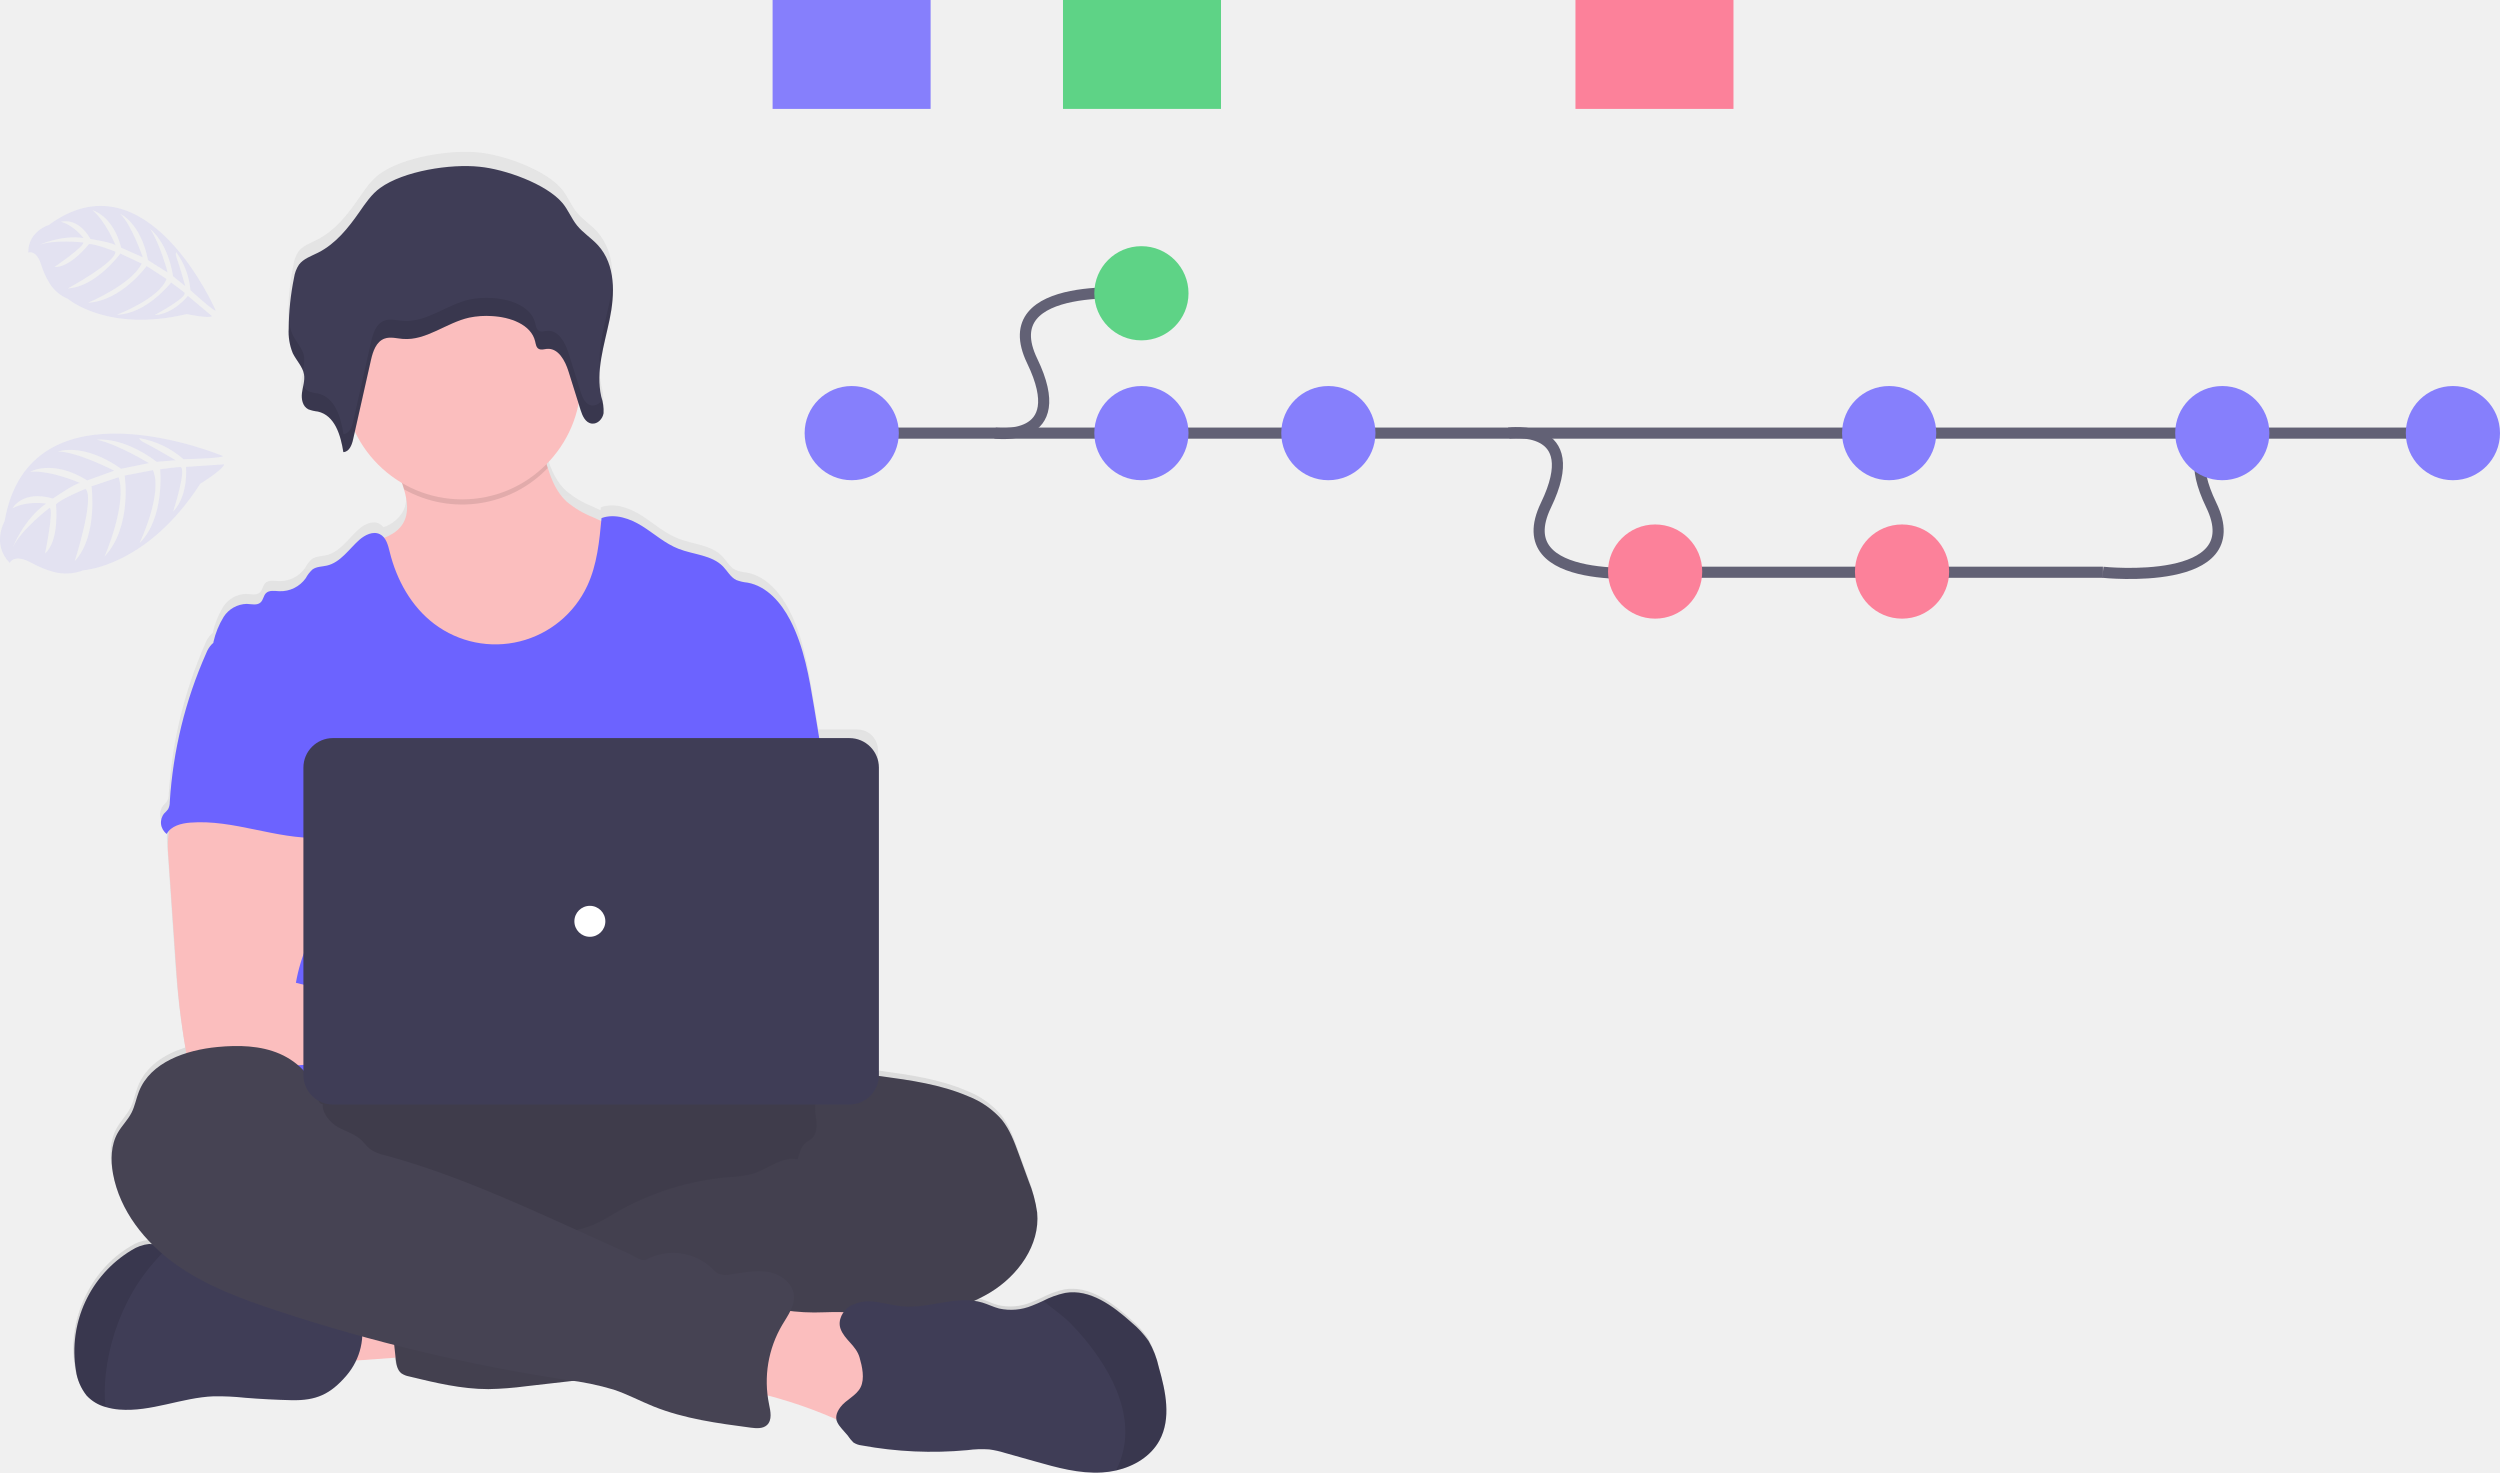
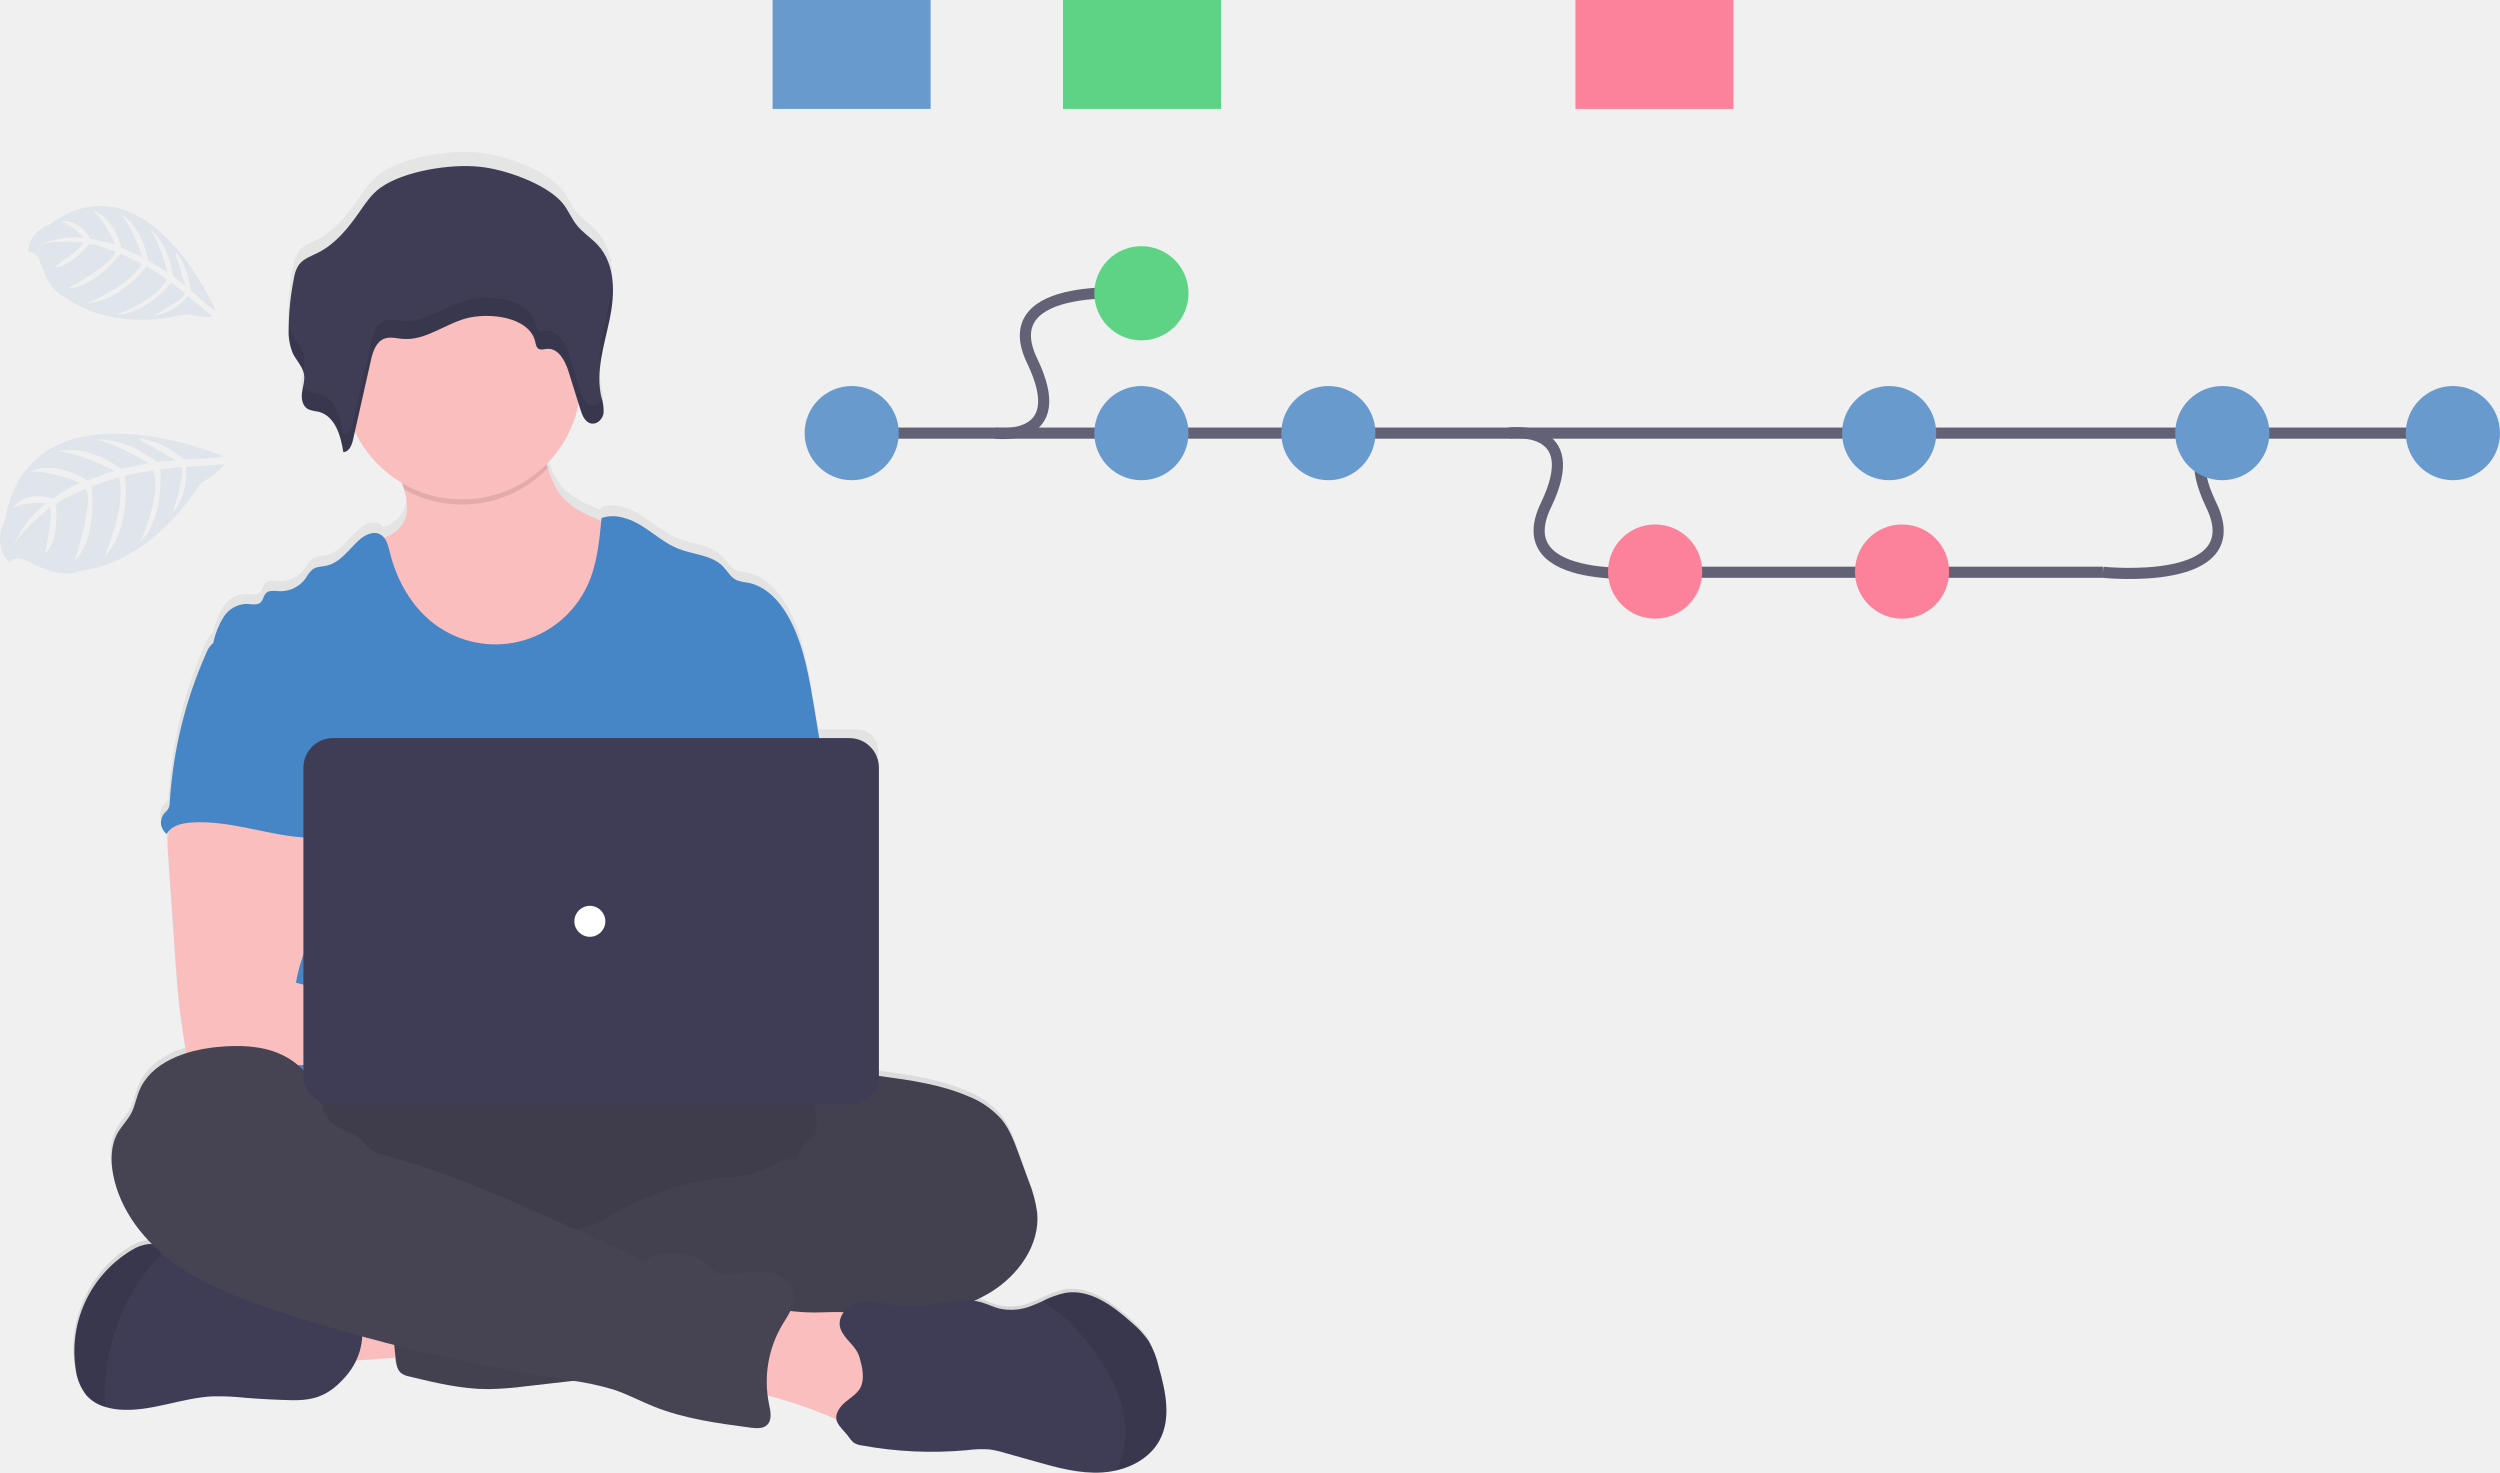
<svg xmlns="http://www.w3.org/2000/svg" viewBox="0 0 674.38 397.257">
  <defs>
-     <style>.a{fill:url(#a);}.b{fill:#fbbebe;}.c{fill:#464353;}.d,.i{opacity:0.1;}.e{fill:#6c63ff;}.f{opacity:0.05;}.g{fill:#3f3d56;}.h{fill:#fff;}.j{opacity:0.8;}.k{fill:none;stroke:#3f3d56;stroke-miterlimit:10;stroke-width:3px;}.l{fill:#3acc6c;}.m{fill:#ff6584;}</style>
+     <style>.a{fill:url(#a);}.b{fill:#fbbebe;}.c{fill:#464353;}.d,.i{opacity:0.1;}.e{fill:#4685C6;}.f{opacity:0.05;}.g{fill:#3f3d56;}.h{fill:#fff;}.j{opacity:0.8;}.k{fill:none;stroke:#3f3d56;stroke-miterlimit:10;stroke-width:3px;}.l{fill:#3acc6c;}.m{fill:#ff6584;}</style>
    <linearGradient id="a" x1="0.5" y1="1" x2="0.5" gradientUnits="objectBoundingBox">
      <stop offset="0" stop-color="gray" stop-opacity="0.251" />
      <stop offset="0.54" stop-color="gray" stop-opacity="0.122" />
      <stop offset="1" stop-color="gray" stop-opacity="0.102" />
    </linearGradient>
  </defs>
  <g transform="translate(-0.003 -85.389)">
    <path class="a" d="M401.908,612.036a26.42,26.42,0,0,0-2.785-7.261,25.429,25.429,0,0,0-4.56-4.991c-5.047-4.581-11.243-9.231-17.933-8.075a23.943,23.943,0,0,0-5.945,2.172c-.975.453-1.956.905-2.959,1.288a14.738,14.738,0,0,1-8.925.78c-1.532-.411-2.959-1.149-4.469-1.608a14.163,14.163,0,0,0-2.193-.473,37.35,37.35,0,0,0,4.24-2.235c7.5-4.595,13.491-12.9,12.656-21.783a35.963,35.963,0,0,0-2.325-8.667l-2.673-7.393c-1.156-3.2-2.353-6.467-4.462-9.127a23.093,23.093,0,0,0-9.14-6.474c-7.414-3.223-15.517-4.358-23.516-5.458l-.557-.077V446.241a5.569,5.569,0,0,0-5.569-5.569H310.281q-.7-4.26-1.392-8.507c-1.323-8.082-2.694-16.311-6.418-23.586-2.437-4.762-6.314-9.308-11.542-10.24a11.2,11.2,0,0,1-3-.7c-1.532-.752-2.367-2.423-3.543-3.655-3.035-3.181-7.971-3.23-12.036-4.873-3.592-1.427-6.53-4.114-9.8-6.182s-7.337-3.536-10.957-2.193a7.344,7.344,0,0,1-.077.787l-2.325-1.072a25.613,25.613,0,0,1-7.073-4.26c-2.583-2.437-3.961-5.667-5.033-9.1-.111-.355-.216-.7-.327-1.079a32.322,32.322,0,0,0,8.66-16.534l.564,1.831a12.157,12.157,0,0,0,.446,1.211,4.776,4.776,0,0,0,1.392,1.97,2.472,2.472,0,0,0,.585.341,2.437,2.437,0,0,0,.6.153,2.228,2.228,0,0,0,.863-.063,3.293,3.293,0,0,0,2.088-1.935,4.176,4.176,0,0,0,.244-.849,4.391,4.391,0,0,0,.049-.529v-.724a1.358,1.358,0,0,0-.035-.348v-.181a2.026,2.026,0,0,0-.07-.411c-.028-.132,0-.077,0-.111-.035-.174-.077-.355-.111-.529v-.132c0-.042-.063-.285-.1-.432s-.049-.188-.07-.285v-.042h0c-.07-.278-.132-.55-.195-.828a23.933,23.933,0,0,1-.383-7.351,78.715,78.715,0,0,1,1.991-10.686l.146-.634c.056-.244.111-.487.16-.738.111-.5.223-1,.327-1.511h0l.251-1.281.188-1.142V324.1a33,33,0,0,0,.244-7.818h0a16.452,16.452,0,0,0-3.919-9.83c-1.747-1.942-4.052-3.376-5.674-5.416-1.518-1.907-2.374-4.26-3.947-6.133-4.344-5.186-15.5-9.182-22.339-9.878-7.839-.794-20.5,1.211-26.823,5.841-2.339,1.706-3.94,4.177-5.569,6.516-2.993,4.351-6.391,8.695-11.187,11.138-1.81.919-3.885,1.615-5.089,3.216a8.7,8.7,0,0,0-1.358,3.606,71.5,71.5,0,0,0-1.434,13.77h0v1.74a12.691,12.691,0,0,0,1.086,5.033c.111.237.237.466.369.7l.084.146a27.692,27.692,0,0,1,2.228,3.794,5.026,5.026,0,0,1,.341,1.156,8.521,8.521,0,0,1-.195,3.049h0a2.678,2.678,0,0,1-.09.459l-.063.3a.587.587,0,0,1-.056.306c-.056.3-.1.6-.146.891h0a6.265,6.265,0,0,0,.153,2.409,3.168,3.168,0,0,0,1.545,2.088,4.526,4.526,0,0,0,1.253.39c.439.077.884.125,1.316.223a6.494,6.494,0,0,1,1.594.592,6.417,6.417,0,0,1,1.344.863,7.656,7.656,0,0,1,.578.585,9.745,9.745,0,0,1,.989,1.351q.223.369.418.752a17.176,17.176,0,0,1,1.19,3.147c.181.647.334,1.3.466,1.956.063.292.118.585.167.87s.1.578.139.863h0a2.028,2.028,0,0,0,.557-.111,3.762,3.762,0,0,0,1.914-2.715c.056-.195.1-.383.146-.571.16-.7.327-1.462.487-2.193a32.281,32.281,0,0,0,12.7,13.993c.195.578.383,1.149.55,1.733.912,3.154,1.351,6.453-.23,9.21a9.745,9.745,0,0,1-5.138,4,3.4,3.4,0,0,0-1.149-.975c-1.831-.919-4.031.195-5.569,1.566-2.785,2.52-5.054,6.133-8.716,6.961-1.323.306-2.785.244-3.885,1.051a9.05,9.05,0,0,0-1.8,2.367,8.3,8.3,0,0,1-7.122,3.55c-1.274-.063-2.785-.355-3.655.578-.647.7-.7,1.8-1.392,2.457-.933.919-2.464.473-3.766.418a7.525,7.525,0,0,0-6.2,3.55,23.2,23.2,0,0,0-2.785,6.961v.042a4.976,4.976,0,0,0-.508.425,7.344,7.344,0,0,0-1.538,2.492,118.95,118.95,0,0,0-9.816,40.5,4.177,4.177,0,0,1-.446,1.963,9.658,9.658,0,0,1-1.023,1.114,3.905,3.905,0,0,0,.647,5.569,4.384,4.384,0,0,1,.745-.989c-.077.32-.146.633-.195.919a24.706,24.706,0,0,0-.077,6.126q.989,14.508,2,28.995c.188,2.736.376,5.465.627,8.194q.731,7.922,2.088,15.782a6.8,6.8,0,0,0,.153.7c-5.674,1.8-10.721,5.061-12.844,10.5-.738,1.88-1.072,3.926-1.977,5.729-1,1.977-2.631,3.557-3.717,5.493-1.873,3.328-1.956,7.407-1.274,11.138,1.316,7.275,5.249,13.777,10.442,19.068h-.7a10.889,10.889,0,0,0-4.755,1.706c-10.985,6.418-17.265,20.188-14.974,32.761a14.055,14.055,0,0,0,2.882,6.822,10.8,10.8,0,0,0,5.068,3.1,17.608,17.608,0,0,0,3.738.7c8.563.7,16.854-3.272,25.437-3.606a68.219,68.219,0,0,1,8.514.4q6.2.515,12.426.654c6.746.16,10.54-1.636,14.842-6.676a18.171,18.171,0,0,0,2.624-4.135c3.662-.209,7.706-.529,10.63-.766l.042.4c.16,1.392.4,2.993,1.518,3.871a5.3,5.3,0,0,0,2.088.856c7.031,1.727,14.146,3.481,21.386,3.481a90.293,90.293,0,0,0,10.157-.78l12.719-1.469a63.357,63.357,0,0,1,10.93,2.381c3.676,1.246,7.108,3.1,10.7,4.567,8.354,3.383,17.334,4.595,26.231,5.778,1.518.2,3.258.341,4.379-.7,1.448-1.392.968-3.717.557-5.667-.167-.8-.292-1.6-.39-2.409a122,122,0,0,1,17.571,6.1l1,.439c.292,1.518,1.692,2.729,3.035,4.365a11.135,11.135,0,0,0,1.538,1.907,5.132,5.132,0,0,0,2.207.794,102.9,102.9,0,0,0,28.493,1.288,29.146,29.146,0,0,1,5.876-.2,25.464,25.464,0,0,1,4.246.954l8.054,2.311c5.938,1.7,12.016,3.418,18.177,3.035a23.256,23.256,0,0,0,3.71-.536c4.873-1.128,9.412-3.85,11.751-8.229C405.215,625.9,403.69,618.58,401.908,612.036Z" transform="translate(-89.524 -158.501)" />
    <path class="b" d="M205.03,745.4c-1.469-3.342-2.861-7.184-1.392-10.526a8.945,8.945,0,0,1,4.629-4.351,22.276,22.276,0,0,1,6.265-1.545A87.438,87.438,0,0,1,234.9,728.7c.494,3.912-.55,7.88-1.448,11.661-.814,3.481-1.281,4-4.873,4.177C226.255,744.66,205.58,746.63,205.03,745.4Z" transform="translate(-117.996 -293.221)" />
    <ellipse class="c" cx="99.55" cy="27.846" rx="99.55" ry="27.846" transform="translate(49.476 373.944)" />
    <ellipse class="d" cx="99.55" cy="27.846" rx="99.55" ry="27.846" transform="translate(49.476 373.944)" />
    <path class="b" d="M291.085,444.6a30.972,30.972,0,0,1-15.97,14.508,40.084,40.084,0,0,1-12.677,2.409,36.111,36.111,0,0,1-13.993-1.706c-5.959-2.158-10.909-6.572-14.619-11.716s-6.265-11.02-8.486-16.944c-1.17-3.084-2.283-6.37-1.733-9.628,3.585-.814,7.511-2.012,9.363-5.193,1.58-2.729,1.142-6,.23-9.12-.258-.884-.557-1.761-.856-2.6-.7-2.019-3.1-5.855-1.392-7.581,1.065-1.093,5.527-1.65,7.066-2.36,4.741-2.186,9.113-5.346,14.32-6.384,4.5-.9,9.154-.056,13.651.877a4.49,4.49,0,0,1,1.685.606,4.052,4.052,0,0,1,1.253,1.88c1.281,3.119,2.033,6.565,3.063,9.816,1.072,3.4,2.45,6.6,5.033,9.015a25.694,25.694,0,0,0,7.08,4.219l6.168,2.826a8.11,8.11,0,0,1,2.917,1.887,7.386,7.386,0,0,1,1.392,3.787,35.378,35.378,0,0,1-3.495,21.407Z" transform="translate(-124.21 -189.811)" />
    <path class="d" d="M274.971,401.461a32.023,32.023,0,0,1-38.755,5.75c-.258-.884-.557-1.761-.856-2.6-.7-2.019-3.1-5.855-1.392-7.581,1.065-1.093,5.527-1.65,7.066-2.36,4.741-2.186,9.113-5.346,14.32-6.384,4.5-.9,9.154-.056,13.652.877a4.49,4.49,0,0,1,1.685.606,4.052,4.052,0,0,1,1.253,1.88C273.189,394.764,273.941,398.21,274.971,401.461Z" transform="translate(-127.22 -189.811)" />
    <circle class="b" cx="32.023" cy="32.023" r="32.023" transform="translate(92.638 156.049)" />
    <path class="e" d="M328.237,493.4l-2.631-15.942c-1.33-8-2.7-16.151-6.419-23.356-2.443-4.72-6.321-9.217-11.549-10.15a11.174,11.174,0,0,1-3.007-.7c-1.532-.738-2.367-2.395-3.543-3.62-3.035-3.147-7.978-3.2-12.043-4.8-3.592-1.392-6.53-4.072-9.8-6.119s-7.344-3.481-10.964-2.172c-.585,6.231-1.2,12.6-3.85,18.274A27.345,27.345,0,0,1,223.174,455.1c-6.2-4.671-10.178-11.876-12.029-19.416-.453-1.838-.968-3.947-2.659-4.79-1.831-.919-4.031.195-5.569,1.545-2.785,2.5-5.061,6.077-8.723,6.92-1.323.306-2.785.244-3.885,1.044a8.841,8.841,0,0,0-1.81,2.346,8.354,8.354,0,0,1-7.122,3.523c-1.274-.063-2.785-.355-3.655.571-.647.7-.7,1.782-1.392,2.43-.94.912-2.464.466-3.773.418a7.612,7.612,0,0,0-6.2,3.481,22.453,22.453,0,0,0-2.785,6.864c7.609,16.944,14.57,33.91,22.179,50.854a4.337,4.337,0,0,1,.55,2.088,5.089,5.089,0,0,1-.947,2.089c-3.731,5.994-3.613,13.533-3.2,20.578s.912,14.487-2.235,20.8c-.856,1.733-1.97,3.321-2.785,5.054-1.907,3.926-2.6,16.485-1.483,20.7H333.034c-3-8.249-1.859-24.8-1.232-33.561.439-6.126-.7-12.245-1.183-18.371C329.553,517.76,330.305,505.891,328.237,493.4Z" transform="translate(-106.011 -201.402)" />
    <path class="b" d="M146.149,544.865a24.644,24.644,0,0,0-.084,6.077l2,28.73c.188,2.708.376,5.409.627,8.11.48,5.242,1.2,10.442,2.088,15.636a2.785,2.785,0,0,0,2.854,2.708c8.806,1.866,17.9,1.789,26.892,1.281,13.714-.766,27.407-2.513,41.143-2.214,3.536.077,7.658,0,9.8-2.785s.9-7.289-1.9-9.537-6.6-2.785-10.192-2.785c-4.755-.049-9.509.627-14.25.348a70.6,70.6,0,0,1-12.823-2.36l-11.835-2.945a45.621,45.621,0,0,1,3.112-10.366c2.325-6.036,4.5-12.273,4.539-18.74s-2.395-13.269-7.692-16.972c-4.358-3.042-9.969-3.606-15.281-3.481-3.864.111-10.54-.815-14.069.7C148.286,537.493,146.671,542.129,146.149,544.865Z" transform="translate(-100.647 -234.626)" />
    <path class="c" d="M356.9,643.11c2.318-.884,4.873-.564,7.358-.23,8,1.093,16.116,2.214,23.53,5.409a23.1,23.1,0,0,1,9.147,6.412c2.088,2.638,3.307,5.869,4.462,9.05l2.673,7.324a35.255,35.255,0,0,1,2.332,8.584c.835,8.765-5.158,17.028-12.7,21.581s-16.415,6.175-25.061,7.873-17.327,3.578-25.939,5.569a104.427,104.427,0,0,1-12.2,2.4c-9.217,1.044-18.852-.494-27.609,2.555-3.481,1.218-6.9,3.028-10.512,3.871a65.389,65.389,0,0,1-7.268,1.107l-16.575,1.894a90.416,90.416,0,0,1-10.164.78c-7.24,0-14.362-1.713-21.393-3.425a5.41,5.41,0,0,1-2.088-.842c-1.114-.877-1.357-2.43-1.518-3.836q-1.065-9.335-1.866-18.692c-.167-2.026-.292-4.219.815-5.924,1.392-2.088,4.107-2.743,6.586-3.147a171.867,171.867,0,0,1,31.8-2.207c4.045-4.045,10.714-4.066,16.011-6.265a47.62,47.62,0,0,0,5.646-3.07,73.791,73.791,0,0,1,31-9.795,28.856,28.856,0,0,0,6.342-.9c4.1-1.274,7.839-4.741,12.05-3.892.522-1.441.884-3.369,2.088-4.358.6-.508,1.337-.849,1.887-1.392,1.163-1.177,1.267-3.028,1.093-4.671s-.564-3.328-.139-4.929a6.815,6.815,0,0,1,.773-1.719C349.552,644.614,352.705,642.762,356.9,643.11Z" transform="translate(-126.622 -267.182)" />
    <path class="f" d="M356.9,643.11c2.318-.884,4.873-.564,7.358-.23,8,1.093,16.116,2.214,23.53,5.409a23.1,23.1,0,0,1,9.147,6.412c2.088,2.638,3.307,5.869,4.462,9.05l2.673,7.324a35.255,35.255,0,0,1,2.332,8.584c.835,8.765-5.158,17.028-12.7,21.581s-16.415,6.175-25.061,7.873-17.327,3.578-25.939,5.569a104.427,104.427,0,0,1-12.2,2.4c-9.217,1.044-18.852-.494-27.609,2.555-3.481,1.218-6.9,3.028-10.512,3.871a65.389,65.389,0,0,1-7.268,1.107l-16.575,1.894a90.416,90.416,0,0,1-10.164.78c-7.24,0-14.362-1.713-21.393-3.425a5.41,5.41,0,0,1-2.088-.842c-1.114-.877-1.357-2.43-1.518-3.836q-1.065-9.335-1.866-18.692c-.167-2.026-.292-4.219.815-5.924,1.392-2.088,4.107-2.743,6.586-3.147a171.867,171.867,0,0,1,31.8-2.207c4.045-4.045,10.714-4.066,16.011-6.265a47.62,47.62,0,0,0,5.646-3.07,73.791,73.791,0,0,1,31-9.795,28.856,28.856,0,0,0,6.342-.9c4.1-1.274,7.839-4.741,12.05-3.892.522-1.441.884-3.369,2.088-4.358.6-.508,1.337-.849,1.887-1.392,1.163-1.177,1.267-3.028,1.093-4.671s-.564-3.328-.139-4.929a6.815,6.815,0,0,1,.773-1.719C349.552,644.614,352.705,642.762,356.9,643.11Z" transform="translate(-126.622 -267.182)" />
    <path class="g" d="M183.065,743.565c-4.309,4.991-8.1,6.773-14.849,6.613q-6.224-.146-12.433-.647a69.767,69.767,0,0,0-8.521-.4c-8.59.334-16.882,4.267-25.451,3.578a18.042,18.042,0,0,1-3.738-.7A10.881,10.881,0,0,1,113,748.939a13.866,13.866,0,0,1-2.882-6.76A31.845,31.845,0,0,1,125.1,709.732a10.986,10.986,0,0,1,4.762-1.692,11.285,11.285,0,0,1,4.817,1.058l.1.042a36.43,36.43,0,0,1,11.932,7.964,6.725,6.725,0,0,0,1.824,1.469,6.266,6.266,0,0,0,2.151.4l9.147.578a21.675,21.675,0,0,1,4.595.633,36.525,36.525,0,0,1,4.831,2.089c4.922,2.2,10.38,2.785,15.7,3.634a2.347,2.347,0,0,1,1.392.557,2.179,2.179,0,0,1,.432.9,17.759,17.759,0,0,1-3.717,16.193Z" transform="translate(-89.627 -287.085)" />
    <path class="d" d="M134.78,709.15a54.924,54.924,0,0,0-9.154,11.445,57.279,57.279,0,0,0-7.477,22.653,42.048,42.048,0,0,0-.077,8.778A10.88,10.88,0,0,1,113,748.949a13.866,13.866,0,0,1-2.882-6.76A31.845,31.845,0,0,1,125.1,709.742a10.984,10.984,0,0,1,4.762-1.692,11.286,11.286,0,0,1,4.817,1.058Z" transform="translate(-89.627 -287.088)" />
    <path class="b" d="M390.912,733.939c5.117-.139,10.86-.4,14.619,3.049,3.585,3.258,4.059,8.632,4.3,13.471l.272,5.618a11.222,11.222,0,0,1-.536,5.068c-1.225,2.785-4.588,4.128-7.658,3.968s-5.889-1.5-8.695-2.715a122.315,122.315,0,0,0-23.669-7.456q.4-5.827,1.323-11.6c.425-2.666.494-7.129,2.276-9.342,1.887-2.339,4.344-1.072,6.906-.64a55.437,55.437,0,0,0,10.867.578Z" transform="translate(-168.595 -294.557)" />
    <path class="c" d="M181.125,646.707c0,.7-1.093,0-1.19-.745-.766-5.632-5.235-10.275-10.442-12.531s-11.138-2.374-16.777-1.838c-8.528.808-18.1,4.072-21.219,12.043-.738,1.866-1.072,3.885-1.977,5.674-1,1.963-2.638,3.529-3.724,5.437-1.873,3.3-1.949,7.344-1.274,11.076,1.817,9.955,8.625,18.469,16.875,24.365s17.891,9.419,27.5,12.593A476.993,476.993,0,0,0,246.869,721.4a74.926,74.926,0,0,1,12.726,2.625c3.676,1.232,7.115,3.077,10.707,4.525,8.354,3.355,17.341,4.553,26.245,5.729,1.518.195,3.258.334,4.379-.7,1.448-1.344.968-3.683.557-5.611a30.178,30.178,0,0,1,3.557-21.414c1.49-2.506,3.425-5.075,3.147-7.978-.334-3.383-3.7-5.778-7.059-6.321s-6.767.258-10.136.7a5.43,5.43,0,0,1-3.446-.341,6.886,6.886,0,0,1-1.351-1.2,15.267,15.267,0,0,0-17.78-2.485c-1.246.7-3.133-.856-4.428-1.441l-14.64-6.627c-16.819-7.609-33.722-15.253-51.515-20.07a10.82,10.82,0,0,1-3.968-1.65c-.884-.7-1.518-1.643-2.332-2.416-1.775-1.678-4.247-2.346-6.377-3.536S180.637,649.1,181.125,646.707Z" transform="translate(-94.028 -263.776)" />
    <path class="g" d="M492.142,766.686c-2.339,4.337-6.878,7.038-11.751,8.152a23.322,23.322,0,0,1-3.717.529c-6.161.383-12.245-1.323-18.183-3.007l-8.061-2.269a25.45,25.45,0,0,0-4.247-.947,29.141,29.141,0,0,0-5.876.2,104.138,104.138,0,0,1-28.542-1.281,5.032,5.032,0,0,1-2.207-.787,10.963,10.963,0,0,1-1.539-1.887c-2.193-2.638-4.553-4.177-1.956-7.658,1.5-2.019,4.274-3.028,5.437-5.346s.418-5.611-.272-8.006c-.94-3.307-4.031-4.734-5.138-7.769-.828-2.29.564-4.95,2.659-6.2a11.047,11.047,0,0,1,7.1-1.023c2.416.32,4.783,1,7.212,1.19,7.143.571,14.445-3.112,21.3-1.037,1.511.459,2.938,1.19,4.469,1.594a14.863,14.863,0,0,0,8.932-.773c1-.376,1.984-.828,2.959-1.274a23.829,23.829,0,0,1,5.952-2.151c6.69-1.149,12.893,3.481,17.94,8a25.367,25.367,0,0,1,4.56,4.943,24.813,24.813,0,0,1,2.785,7.191C493.806,753.515,495.33,760.768,492.142,766.686Z" transform="translate(-179.347 -292.775)" />
    <path class="d" d="M516.509,766.667c-2.339,4.337-6.878,7.038-11.751,8.152a22.757,22.757,0,0,0,2.471-11.946c-.418-6.62-3.328-12.858-7.038-18.358a65.023,65.023,0,0,0-7.755-9.447c-2.214-2.228-4.936-4-7.317-6.036a23.821,23.821,0,0,1,5.952-2.151c6.69-1.149,12.893,3.481,17.94,8a25.363,25.363,0,0,1,4.56,4.943,24.811,24.811,0,0,1,2.785,7.191C518.173,753.5,519.7,760.75,516.509,766.667Z" transform="translate(-203.714 -292.757)" />
    <path class="e" d="M157,473.672a7.206,7.206,0,0,0-1.545,2.471,116.857,116.857,0,0,0-9.816,40.112,4.01,4.01,0,0,1-.453,1.942,8.5,8.5,0,0,1-1.023,1.107,3.843,3.843,0,0,0,.654,5.569c1.149-2.165,3.9-2.868,6.342-3.056,11.7-.926,23.133,4.518,34.87,4.107-.828-2.861-2.019-5.611-2.694-8.507-2.986-12.858,4.462-26.857-.1-39.242-.912-2.478-2.437-4.915-4.838-6a12.887,12.887,0,0,0-3.1-.821c-2.966-.536-8.869-2.826-11.737-1.907-1.058.341-1.476,1.337-2.353,1.935C159.877,472.238,158.109,472.551,157,473.672Z" transform="translate(-99.84 -214.523)" />
    <rect class="g" width="155.242" height="98.853" rx="7.97" transform="translate(81.847 284.488)" />
    <circle class="h" cx="4.177" cy="4.177" r="4.177" transform="translate(154.943 329.738)" />
    <path class="g" d="M217.421,296.269c-2.339,1.692-3.94,4.121-5.569,6.453-3,4.309-6.4,8.611-11.194,11.013-1.817.912-3.891,1.6-5.1,3.188a8.59,8.59,0,0,0-1.358,3.571,70.766,70.766,0,0,0-1.434,13.645,15.165,15.165,0,0,0,1.107,6.711c.954,1.949,2.673,3.6,3.028,5.722.271,1.657-.341,3.307-.557,4.971s.16,3.634,1.7,4.427a10.3,10.3,0,0,0,2.576.606c4.629,1.03,6.182,6.46,6.885,10.95,1.573-.091,2.283-1.894,2.611-3.362l4.824-21.448c.522-2.325,1.392-5.019,3.71-5.834,1.552-.536,3.251-.035,4.873.1,6.37.522,11.758-4.4,17.989-5.757a22.972,22.972,0,0,1,6.063-.4c4.915.244,10.63,2.262,11.674,6.85.174.745.278,1.636.975,2s1.427.056,2.158,0c3.119-.313,4.957,3.2,5.855,6.063l3.272,10.442c.487,1.58,1.309,3.439,3.021,3.641,1.58.195,2.924-1.3,3.161-2.785a12.2,12.2,0,0,0-.62-4.511c-1.538-6.857.815-13.874,2.249-20.745s1.692-14.765-3.119-20.056c-1.747-1.914-4.045-3.342-5.674-5.36-1.518-1.894-2.374-4.219-3.947-6.077-4.351-5.131-15.51-9.092-22.353-9.746C236.412,289.7,223.742,291.681,217.421,296.269Z" transform="translate(-114.884 -160.172)" />
    <g class="i" transform="translate(77.893 161.263)">
      <path d="M276.111,370.47c-1.713-.209-2.534-2.088-3.021-3.641q-1.636-5.228-3.272-10.442c-.9-2.875-2.736-6.384-5.855-6.063-.731.077-1.518.362-2.158,0s-.8-1.26-.975-2c-1.044-4.595-6.76-6.606-11.674-6.85a23.275,23.275,0,0,0-6.063.4c-6.231,1.392-11.619,6.265-17.989,5.757-1.643-.132-3.342-.634-4.873-.1-2.346.808-3.188,3.481-3.71,5.834L211.7,374.8c-.327,1.476-1.037,3.279-2.611,3.362-.7-4.483-2.256-9.913-6.885-10.944a10.943,10.943,0,0,1-2.576-.606,3.021,3.021,0,0,1-1.344-1.5c-.125.647-.271,1.295-.355,1.942-.209,1.657.16,3.634,1.7,4.428a10.3,10.3,0,0,0,2.576.606c4.629,1.03,6.182,6.46,6.885,10.95,1.573-.09,2.283-1.894,2.611-3.362l4.824-21.448c.522-2.325,1.392-5.019,3.71-5.834,1.552-.536,3.251-.035,4.873.1,6.37.522,11.758-4.4,17.989-5.757a22.972,22.972,0,0,1,6.063-.4c4.915.244,10.63,2.262,11.674,6.85.174.745.278,1.636.975,2s1.427.056,2.158,0c3.119-.313,4.957,3.2,5.855,6.063q1.629,5.228,3.272,10.442c.487,1.58,1.309,3.439,3.021,3.641,1.58.195,2.924-1.3,3.161-2.785a9.454,9.454,0,0,0-.418-3.7,2.875,2.875,0,0,1-2.743,1.608Z" transform="translate(-194.328 -336.95)" />
      <path d="M196.915,359.789c-.355-2.123-2.088-3.773-3.028-5.722a11.451,11.451,0,0,1-1.03-4.177c0,.78-.07,1.559-.077,2.346a15.165,15.165,0,0,0,1.107,6.711c.773,1.58,2.047,2.973,2.687,4.581a10.484,10.484,0,0,0,.341-3.738Z" transform="translate(-192.78 -339.524)" />
      <path d="M315.941,340.451c-1.267,6.07-3.244,12.252-2.631,18.337.4-4.49,1.706-9.008,2.631-13.464A35.5,35.5,0,0,0,316.749,335a42.565,42.565,0,0,1-.808,5.451Z" transform="translate(-229.368 -335)" />
    </g>
    <g class="j" transform="translate(208.414 85.389)">
      <line class="k" x2="435.136" transform="translate(21.344 116.835)" />
      <path class="k" d="M466.46,377.307s20.808,2.889,10.032-19.437,29.238-18.1,29.238-18.1" transform="translate(-406.459 -260.479)" />
      <path class="k" d="M665.53,393.777s20.808-2.882,10.031,19.443,29.238,18.1,29.238,18.1" transform="translate(-466.946 -276.949)" />
      <path class="k" d="M935.02,393.777s-20.815-2.882-10.031,19.443-29.238,18.1-29.238,18.1" transform="translate(-536.898 -276.949)" />
      <line class="k" x1="114.816" transform="translate(244.036 154.364)" />
      <circle class="e" cx="12.705" cy="12.705" r="12.705" transform="translate(8.639 104.13)" />
      <circle class="l" cx="12.705" cy="12.705" r="12.705" transform="translate(86.782 66.406)" />
      <circle class="e" cx="12.705" cy="12.705" r="12.705" transform="translate(86.782 104.13)" />
      <circle class="e" cx="12.705" cy="12.705" r="12.705" transform="translate(137.211 104.13)" />
      <circle class="m" cx="12.705" cy="12.705" r="12.705" transform="translate(225.358 141.472)" />
      <circle class="m" cx="12.705" cy="12.705" r="12.705" transform="translate(291.966 141.472)" />
      <circle class="e" cx="12.705" cy="12.705" r="12.705" transform="translate(288.492 104.13)" />
      <circle class="e" cx="12.705" cy="12.705" r="12.705" transform="translate(440.559 104.13)" />
      <circle class="e" cx="12.705" cy="12.705" r="12.705" transform="translate(378.351 104.13)" />
      <rect class="e" width="42.625" height="29.378" />
      <rect class="l" width="42.625" height="29.378" transform="translate(78.331)" />
      <rect class="m" width="42.625" height="29.378" transform="translate(216.572)" />
    </g>
    <g class="i" transform="translate(0.003 202.35)">
      <path class="e" d="M141,400.07S88.952,378.183,82.13,417.675c0,0-3.557,6.154,1.392,11.236,0,0,1.065-2.729,6.091.091a25.877,25.877,0,0,0,5.681,2.311,12.782,12.782,0,0,0,8.089-.432h0s17.118-.926,31.515-23.321c0,0,6.175-3.815,6.481-5.249l-10.317.7s.794,7.553-3.481,12.085c0,0,3.787-11.723,1.97-12.05-.369-.07-5.451.6-5.451.6s1.316,13.136-5.569,19.931c0,0,6.391-13.359,3.613-19.694l-7.616,1.469s2.088,13.819-5.444,21.852c0,0,6.2-14.2,3.8-21.414l-7.289,2.45s1.754,13.512-4.546,20.188c0,0,5.5-17.132,2.91-19.492,0,0-6.558,2.659-7.957,4.177,0,0,1.037,9.746-2.966,13.262,0,0,2.457-11.835,1.239-12.322,0,0-7.616,5.736-9.941,10.686,0,0,2.9-7.56,8.987-11.835,0,0-5.117-.863-9.05,1.274,0,0,2.631-5.019,10.895-2.638,0,0,6.119-4.24,7.344-4.177,0,0-7.818-3.481-13.464-3.049,0,0,6.057-3.481,15.371,2.332l7.275-2.624s-10.094-5.172-15.148-5.152c0,0,6.725-2.6,17.035,4.636l7.449-1.518s-8.354-5.117-13.986-6.307c0,0,6.753-1.072,16.137,5.952l5.089-.425s-6.161-3.634-8.027-4.518-1.782-1.455-1.782-1.455a24.289,24.289,0,0,1,11.932,5.695S140.962,400.717,141,400.07Z" transform="translate(-80.893 -394.021)" />
    </g>
    <g class="i" transform="translate(7.63 140.939)">
      <path class="e" d="M142.411,334.031s-18.434-42.653-44.992-23.091c0,0-5.611,1.629-5.569,7.449,0,0,2.186-1.016,3.571,3.53a20.954,20.954,0,0,0,2.088,4.6,10.442,10.442,0,0,0,5.047,4.351h0s10.7,9.2,32.023,4.1c0,0,5.848,1.246,6.843.578l-6.516-5.479s-3.836,4.943-8.973,5.179c0,0,8.932-4.8,8.041-6.036-.181-.251-3.585-2.743-3.585-2.743s-6.7,8.549-14.619,8.681c0,0,11.41-4.3,13.366-9.642l-5.36-3.481s-6.76,9.4-15.81,9.892c0,0,11.772-4.908,14.459-10.561l-5.729-2.694s-6.655,9.05-14.181,9.391c0,0,13.032-7.045,12.83-9.92,0,0-5.409-2.158-7.129-2.033,0,0-4.922,6.37-9.314,6.189,0,0,8.208-5.632,7.762-6.613,0,0-7.8-.933-11.995.7,0,0,6.029-2.84,12.078-1.907,0,0-2.548-3.432-6.091-4.386,0,0,4.428-1.483,7.978,4.629,0,0,6.043.975,6.753,1.7,0,0-2.652-6.537-6.265-9.482,0,0,5.569,1.392,7.8,10.143l5.82,2.583s-3.049-8.827-6.07-11.688c0,0,5.479,2.283,7.484,12.461l5.291,3.335s-2.047-7.8-4.713-11.716c0,0,4.622,3.216,6.189,12.733l3.272,2.645s-1.594-5.667-2.2-7.254-.23-1.88-.23-1.88a19.945,19.945,0,0,1,3.822,10.219S142.015,334.386,142.411,334.031Z" transform="translate(-91.85 -305.806)" />
    </g>
  </g>
</svg>
